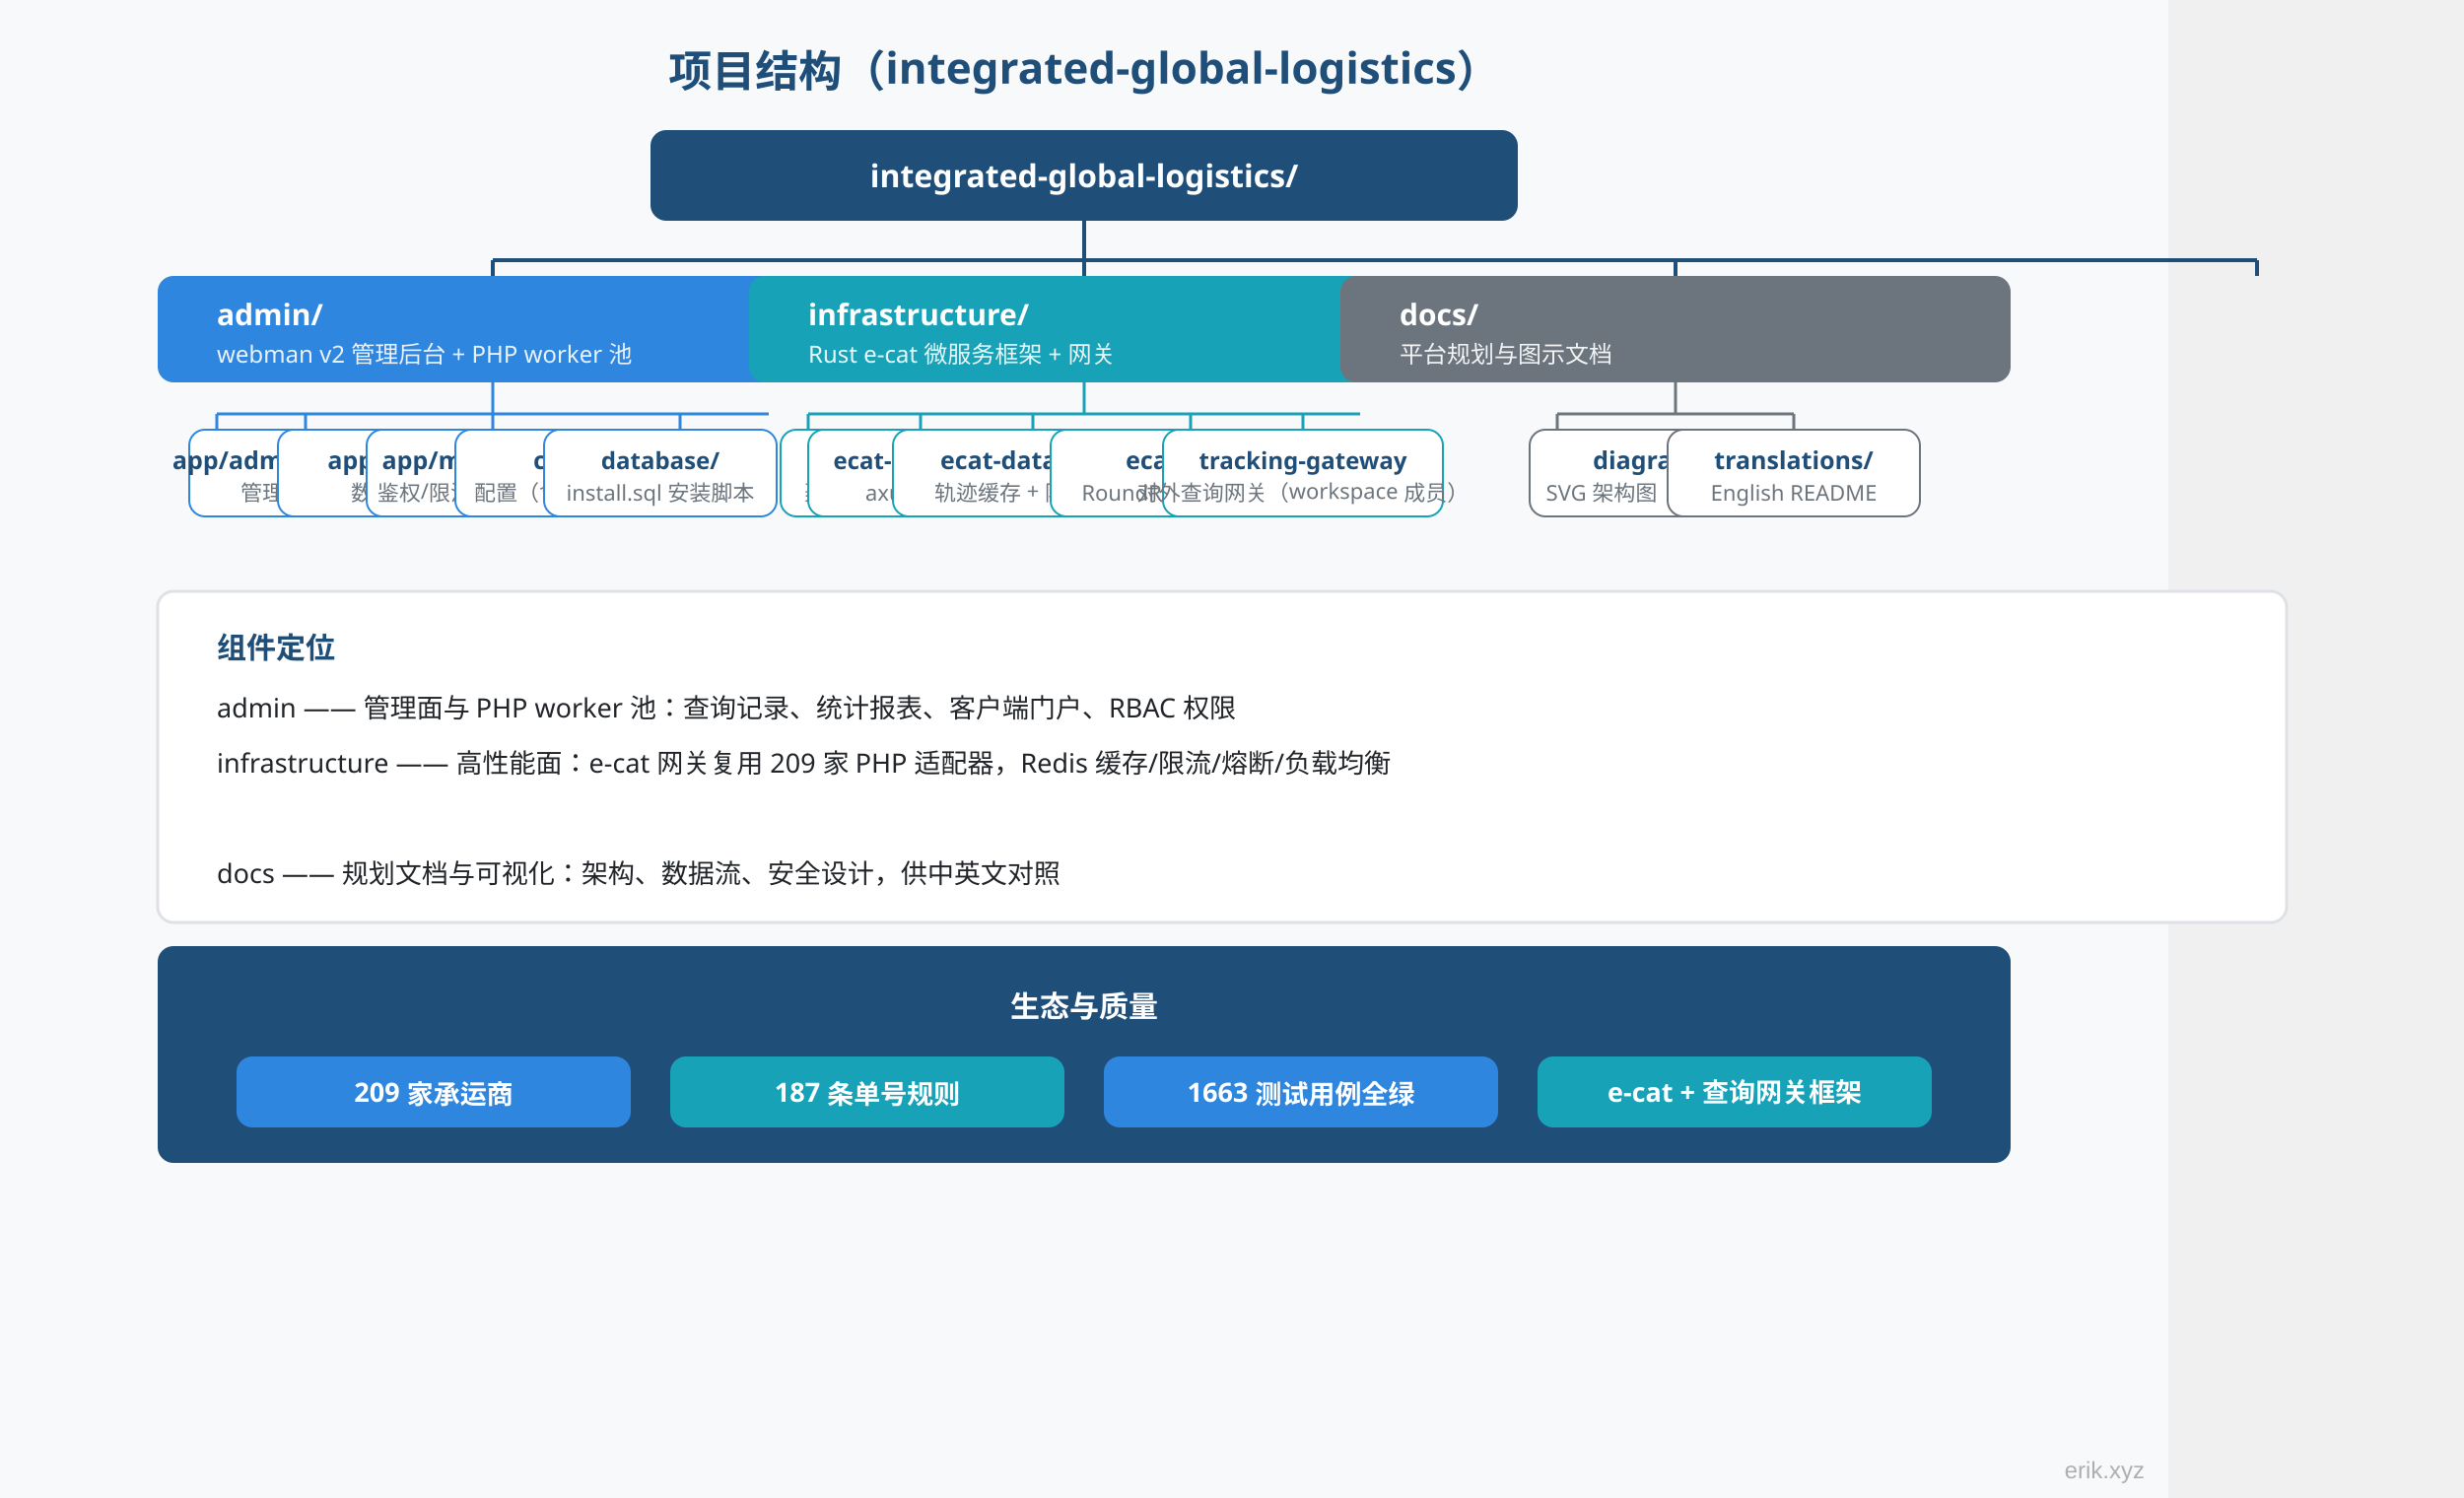
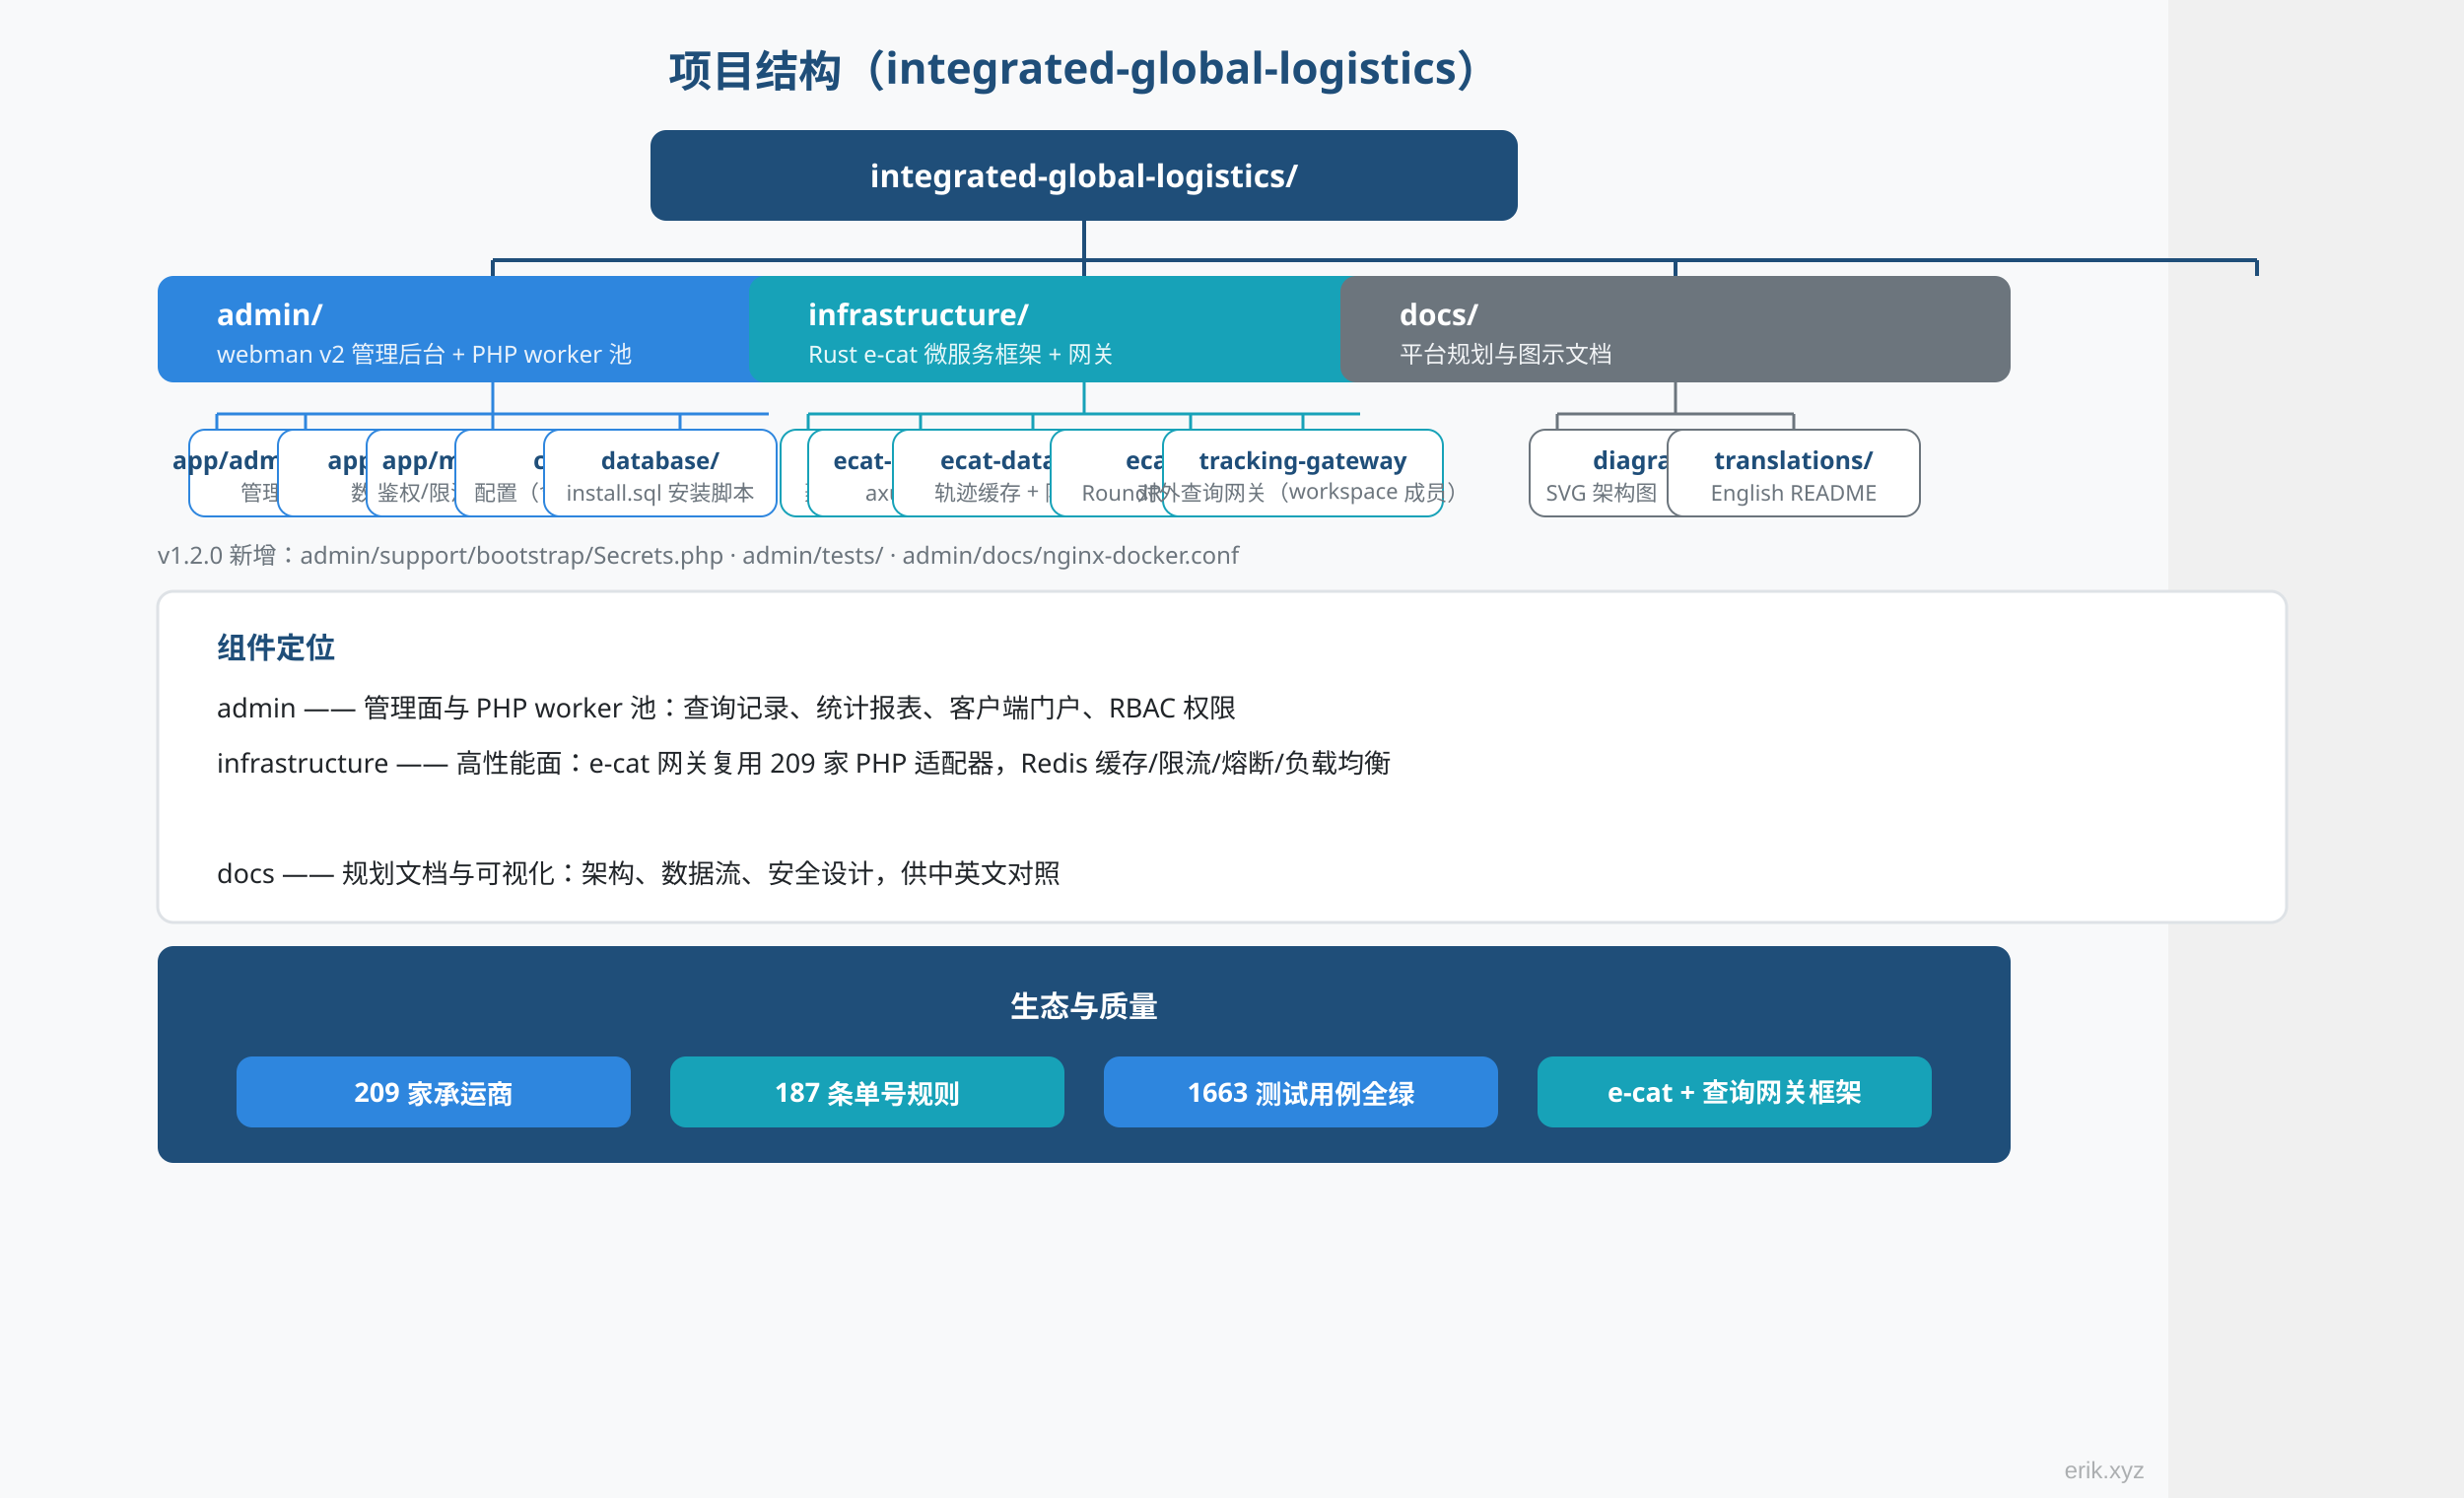
<svg xmlns="http://www.w3.org/2000/svg" viewBox="0 0 1250 760" font-family="'PingFang SC','Noto Sans SC','Microsoft YaHei',sans-serif">
  <defs>
    <marker id="arrow" viewBox="0 0 10 10" refX="9" refY="5" markerWidth="8" markerHeight="8" orient="auto-start-reverse">
      <path d="M0,0 L10,5 L0,10 z" fill="#1F4E79" />
    </marker>
  </defs>
  <rect x="0" y="0" width="1100" height="760" fill="#F8F9FA" />
  <text x="550" y="44" text-anchor="middle" font-size="22" font-weight="bold" fill="#1F4E79">项目结构（integrated-global-logistics）</text>
  <rect x="330" y="66" width="440" height="46" rx="8" fill="#1F4E79" />
  <text x="550" y="95" text-anchor="middle" font-size="16" font-weight="bold" fill="#FFFFFF">integrated-global-logistics/</text>
  <line x1="550" y1="112" x2="550" y2="132" stroke="#1F4E79" stroke-width="2" />
  <line x1="250" y1="132" x2="1145" y2="132" stroke="#1F4E79" stroke-width="2" />
  <line x1="250" y1="132" x2="250" y2="140" stroke="#1F4E79" stroke-width="2" />
  <line x1="550" y1="132" x2="550" y2="140" stroke="#1F4E79" stroke-width="2" />
  <line x1="850" y1="132" x2="850" y2="140" stroke="#1F4E79" stroke-width="2" />
  <line x1="1145" y1="132" x2="1145" y2="140" stroke="#1F4E79" stroke-width="2" />
  <rect x="80" y="140" width="340" height="54" rx="8" fill="#2E86DE" />
  <text x="110" y="165" font-size="15" font-weight="bold" fill="#FFFFFF">admin/</text>
  <text x="110" y="184" font-size="12" fill="#E9F2FB">webman v2 管理后台 + PHP worker 池</text>
  <line x1="250" y1="194" x2="250" y2="210" stroke="#2E86DE" stroke-width="1.5" />
  <line x1="110" y1="210" x2="390" y2="210" stroke="#2E86DE" stroke-width="1.5" />
  <line x1="110" y1="210" x2="110" y2="218" stroke="#2E86DE" stroke-width="1.5" />
  <line x1="155" y1="210" x2="155" y2="218" stroke="#2E86DE" stroke-width="1.5" />
  <line x1="250" y1="210" x2="250" y2="218" stroke="#2E86DE" stroke-width="1.5" />
  <line x1="345" y1="210" x2="345" y2="218" stroke="#2E86DE" stroke-width="1.5" />
  <rect x="96" y="218" width="118" height="44" rx="8" fill="#FFFFFF" stroke="#2E86DE" />
  <text x="155" y="238" text-anchor="middle" font-size="12.5" font-weight="bold" fill="#1F4E79">app/admin/controller</text>
  <text x="155" y="254" text-anchor="middle" font-size="11" fill="#6C757D">管理端控制器</text>
  <rect x="141" y="218" width="118" height="44" rx="8" fill="#FFFFFF" stroke="#2E86DE" />
  <text x="200" y="238" text-anchor="middle" font-size="12.5" font-weight="bold" fill="#1F4E79">app/model</text>
  <text x="200" y="254" text-anchor="middle" font-size="11" fill="#6C757D">数据模型</text>
  <rect x="186" y="218" width="118" height="44" rx="8" fill="#FFFFFF" stroke="#2E86DE" />
  <text x="245" y="238" text-anchor="middle" font-size="12.5" font-weight="bold" fill="#1F4E79">app/middleware</text>
  <text x="245" y="254" text-anchor="middle" font-size="11" fill="#6C757D">鉴权/限流/审计中间件</text>
  <rect x="231" y="218" width="118" height="44" rx="8" fill="#FFFFFF" stroke="#2E86DE" />
  <text x="290" y="238" text-anchor="middle" font-size="12.5" font-weight="bold" fill="#1F4E79">config</text>
  <text x="290" y="254" text-anchor="middle" font-size="11" fill="#6C757D">配置（含中文注释）</text>
  <rect x="276" y="218" width="118" height="44" rx="8" fill="#FFFFFF" stroke="#2E86DE" />
  <text x="335" y="238" text-anchor="middle" font-size="12" font-weight="bold" fill="#1F4E79">database/</text>
  <text x="335" y="254" text-anchor="middle" font-size="11" fill="#6C757D">install.sql 安装脚本</text>
  <rect x="380" y="140" width="340" height="54" rx="8" fill="#17A2B8" />
  <text x="410" y="165" font-size="15" font-weight="bold" fill="#FFFFFF">infrastructure/</text>
  <text x="410" y="184" font-size="12" fill="#E8F8FA">Rust e-cat 微服务框架 + 网关</text>
  <line x1="550" y1="194" x2="550" y2="210" stroke="#17A2B8" stroke-width="1.5" />
  <line x1="410" y1="210" x2="690" y2="210" stroke="#17A2B8" stroke-width="1.5" />
  <line x1="410" y1="210" x2="410" y2="218" stroke="#17A2B8" stroke-width="1.5" />
  <line x1="467" y1="210" x2="467" y2="218" stroke="#17A2B8" stroke-width="1.5" />
  <line x1="524" y1="210" x2="524" y2="218" stroke="#17A2B8" stroke-width="1.5" />
  <line x1="604" y1="210" x2="604" y2="218" stroke="#17A2B8" stroke-width="1.5" />
  <line x1="661" y1="210" x2="661" y2="218" stroke="#17A2B8" stroke-width="1.5" />
  <rect x="396" y="218" width="142" height="44" rx="8" fill="#FFFFFF" stroke="#17A2B8" />
  <text x="467" y="238" text-anchor="middle" font-size="12.5" font-weight="bold" fill="#1F4E79">ecat</text>
  <text x="467" y="254" text-anchor="middle" font-size="11" fill="#6C757D">聚合 crate（App 骨架）</text>
  <rect x="410" y="218" width="142" height="44" rx="8" fill="#FFFFFF" stroke="#17A2B8" />
  <text x="481" y="238" text-anchor="middle" font-size="12" font-weight="bold" fill="#1F4E79">ecat-transport-http</text>
  <text x="481" y="254" text-anchor="middle" font-size="11" fill="#6C757D">axum HTTP 传输</text>
  <rect x="453" y="218" width="142" height="44" rx="8" fill="#FFFFFF" stroke="#17A2B8" />
  <text x="524" y="238" text-anchor="middle" font-size="12.5" font-weight="bold" fill="#1F4E79">ecat-data-redis</text>
  <text x="524" y="254" text-anchor="middle" font-size="11" fill="#6C757D">轨迹缓存 + 限流存储</text>
  <rect x="533" y="218" width="142" height="44" rx="8" fill="#FFFFFF" stroke="#17A2B8" />
  <text x="604" y="238" text-anchor="middle" font-size="12.5" font-weight="bold" fill="#1F4E79">ecat-client</text>
  <text x="604" y="254" text-anchor="middle" font-size="11" fill="#6C757D">RoundRobin 负载均衡</text>
  <rect x="590" y="218" width="142" height="44" rx="8" fill="#FFFFFF" stroke="#17A2B8" />
  <text x="661" y="238" text-anchor="middle" font-size="12" font-weight="bold" fill="#1F4E79">tracking-gateway</text>
  <text x="661" y="254" text-anchor="middle" font-size="11" fill="#6C757D">对外查询网关（workspace 成员）</text>
  <rect x="680" y="140" width="340" height="54" rx="8" fill="#6C757D" />
  <text x="710" y="165" font-size="15" font-weight="bold" fill="#FFFFFF">docs/</text>
  <text x="710" y="184" font-size="12" fill="#F1F3F5">平台规划与图示文档</text>
  <line x1="850" y1="194" x2="850" y2="210" stroke="#6C757D" stroke-width="1.5" />
  <line x1="790" y1="210" x2="910" y2="210" stroke="#6C757D" stroke-width="1.5" />
  <line x1="790" y1="210" x2="790" y2="218" stroke="#6C757D" stroke-width="1.5" />
  <line x1="910" y1="210" x2="910" y2="218" stroke="#6C757D" stroke-width="1.5" />
  <rect x="776" y="218" width="128" height="44" rx="8" fill="#FFFFFF" stroke="#6C757D" />
  <text x="840" y="238" text-anchor="middle" font-size="12.5" font-weight="bold" fill="#1F4E79">diagrams/</text>
  <text x="840" y="254" text-anchor="middle" font-size="11" fill="#6C757D">SVG 架构图（本目录）</text>
  <rect x="846" y="218" width="128" height="44" rx="8" fill="#FFFFFF" stroke="#6C757D" />
  <text x="910" y="238" text-anchor="middle" font-size="12.5" font-weight="bold" fill="#1F4E79">translations/</text>
  <text x="910" y="254" text-anchor="middle" font-size="11" fill="#6C757D">English README</text>
+   <text x="80" y="286" font-size="12" fill="#6C757D">v1.2.0 新增：admin/support/bootstrap/Secrets.php · admin/tests/ · admin/docs/nginx-docker.conf</text>
  <rect x="80" y="300" width="1080" height="168" rx="8" fill="#FFFFFF" stroke="#DEE2E6" stroke-width="1.5" />
  <text x="110" y="334" font-size="15" font-weight="bold" fill="#1F4E79">组件定位</text>
  <text x="110" y="364" font-size="13.5" fill="#212529">admin —— 管理面与 PHP worker 池：查询记录、统计报表、客户端门户、RBAC 权限</text>
  <text x="110" y="392" font-size="13.5" fill="#212529">infrastructure —— 高性能面：e-cat 网关复用 209 家 PHP 适配器，Redis 缓存/限流/熔断/负载均衡</text>
  <text x="110" y="448" font-size="13.5" fill="#212529">docs —— 规划文档与可视化：架构、数据流、安全设计，供中英文对照</text>
  <rect x="80" y="480" width="940" height="110" rx="8" fill="#1F4E79" />
  <text x="550" y="516" text-anchor="middle" font-size="15" font-weight="bold" fill="#FFFFFF">生态与质量</text>
  <g font-size="13" fill="#FFFFFF" text-anchor="middle">
    <rect x="120" y="536" width="200" height="36" rx="8" fill="#2E86DE" />
    <text x="220" y="559" font-size="13.5" font-weight="bold">209 家承运商</text>
    <rect x="340" y="536" width="200" height="36" rx="8" fill="#17A2B8" />
    <text x="440" y="559" font-size="13.5" font-weight="bold">187 条单号规则</text>
    <rect x="560" y="536" width="200" height="36" rx="8" fill="#2E86DE" />
    <text x="660" y="559" font-size="13.5" font-weight="bold">1663 测试用例全绿</text>
    <rect x="780" y="536" width="200" height="36" rx="8" fill="#17A2B8" />
    <text x="880" y="559" font-size="13.5" font-weight="bold">e-cat + 查询网关框架</text>
  </g>
  <text x="1088" y="750" fill="rgba(33,37,41,0.35)" font-size="12" font-family="Arial, sans-serif" text-anchor="end">erik.xyz</text>
</svg>
